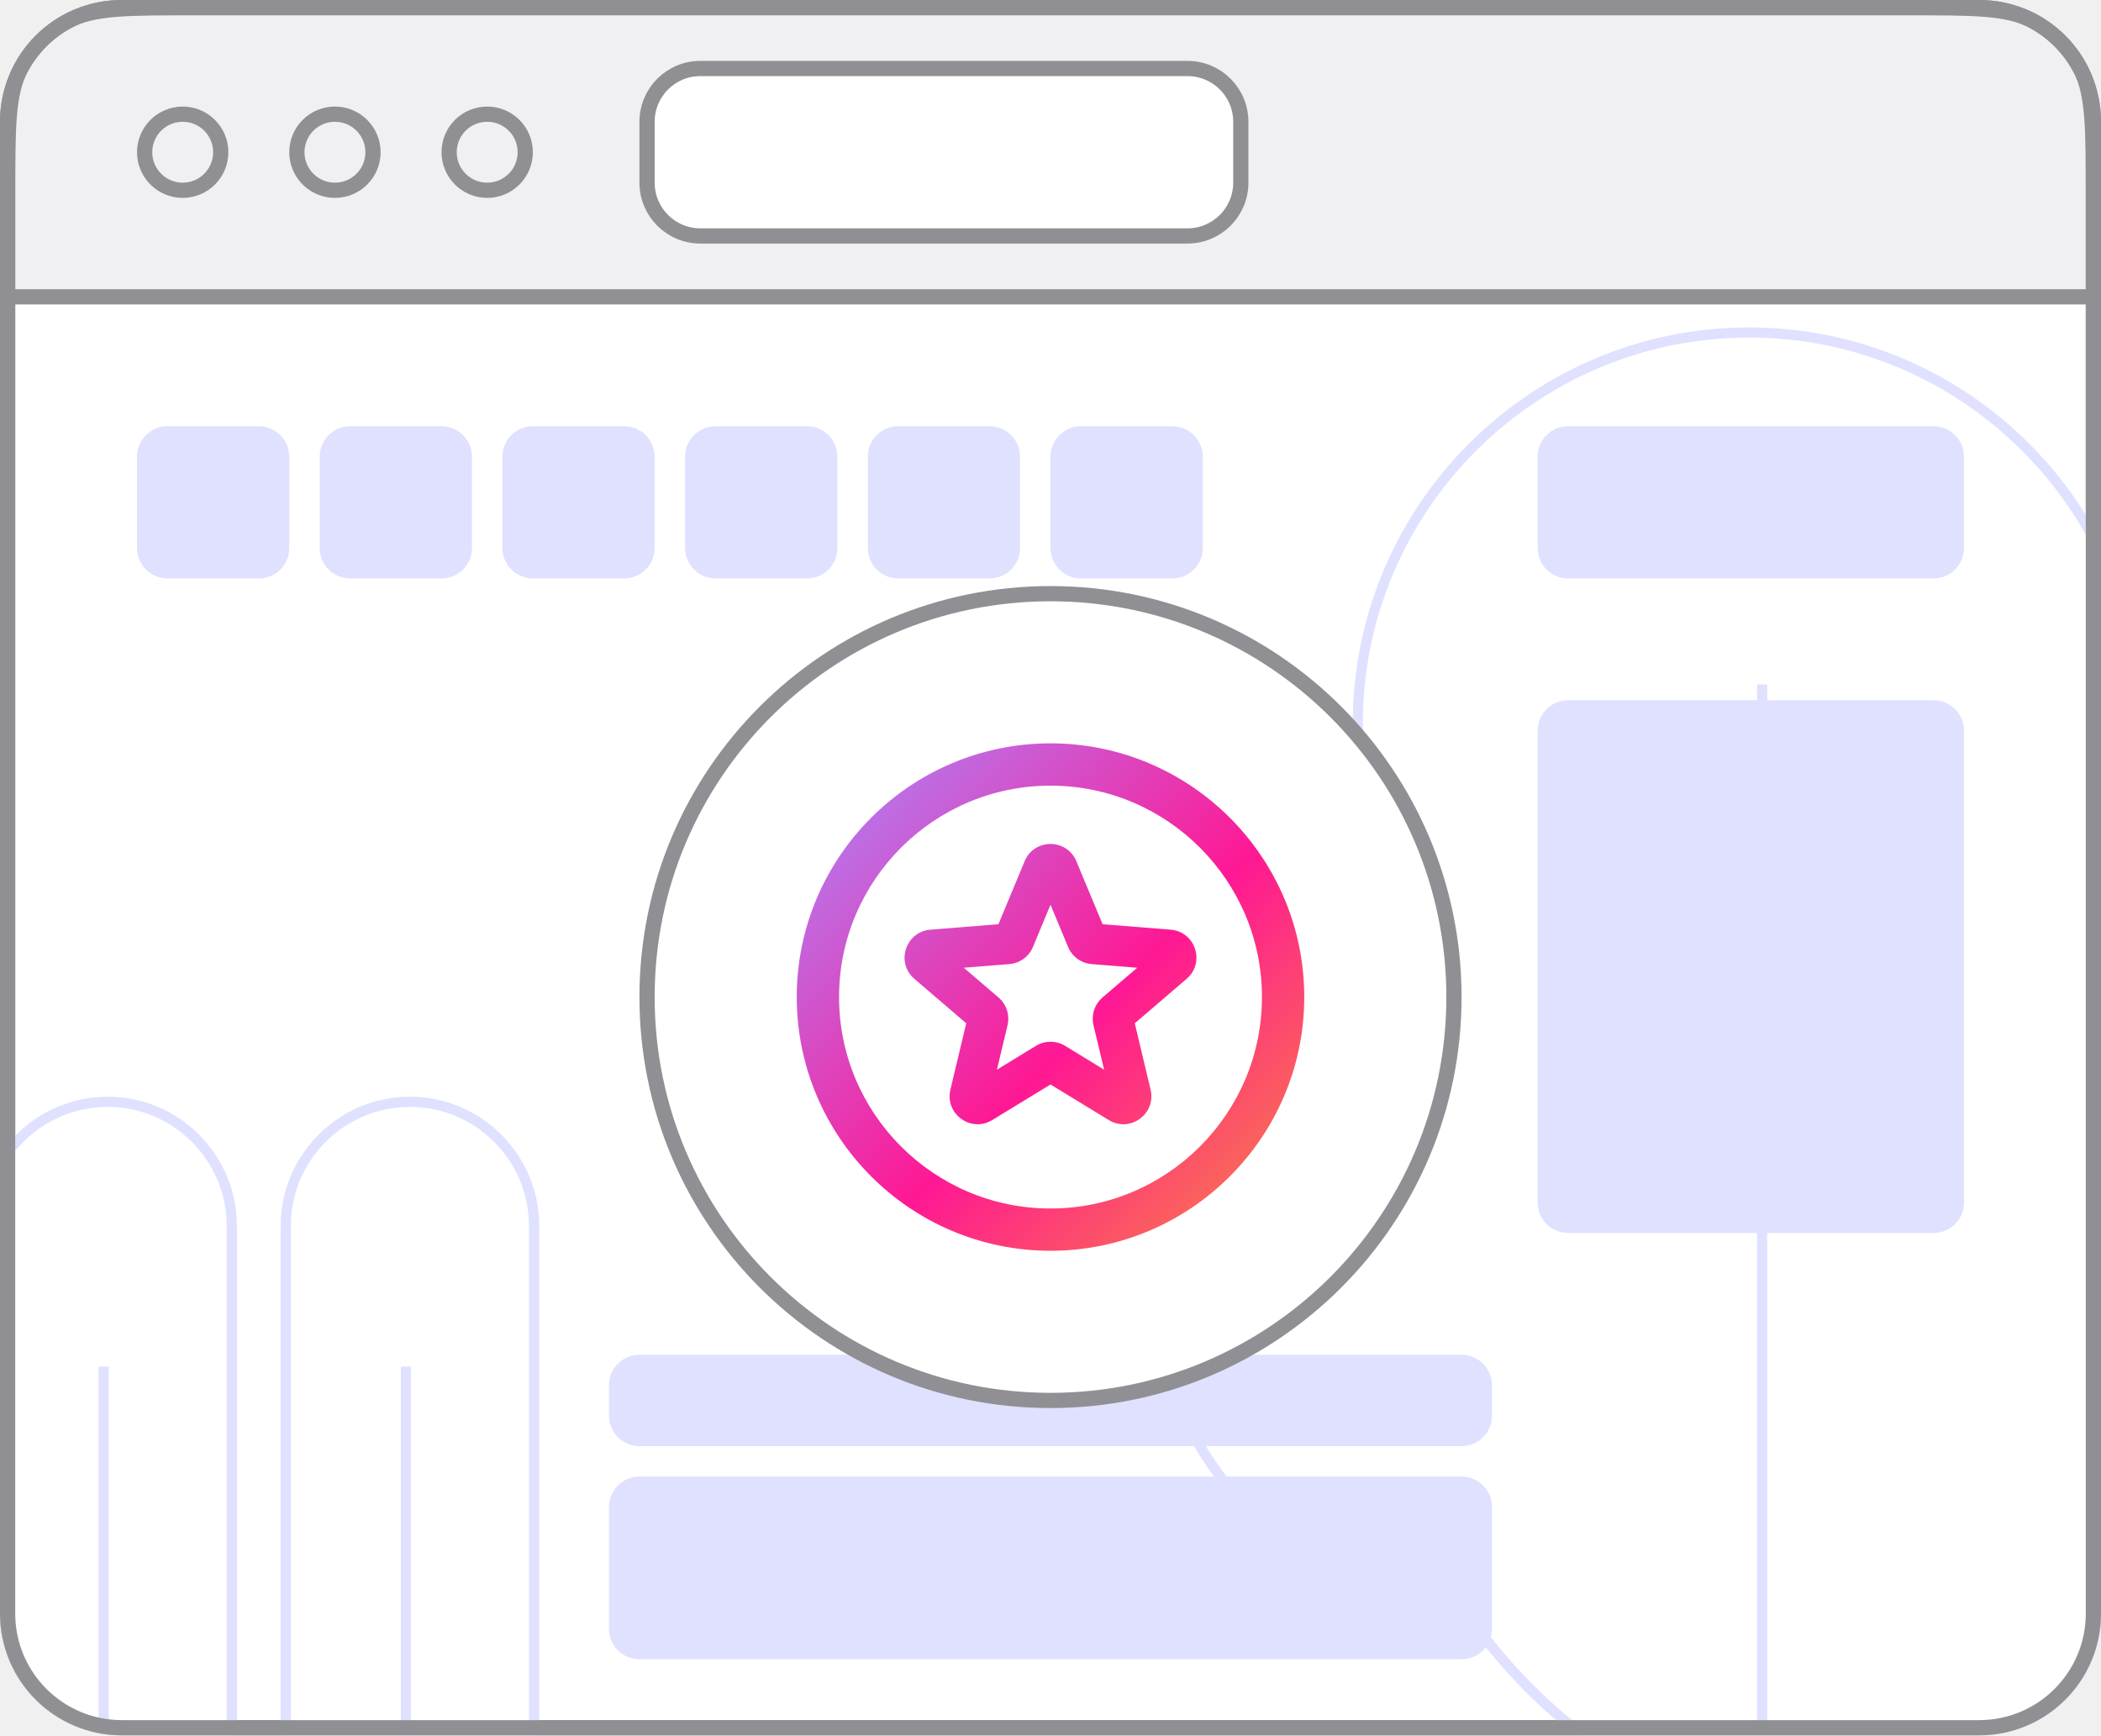
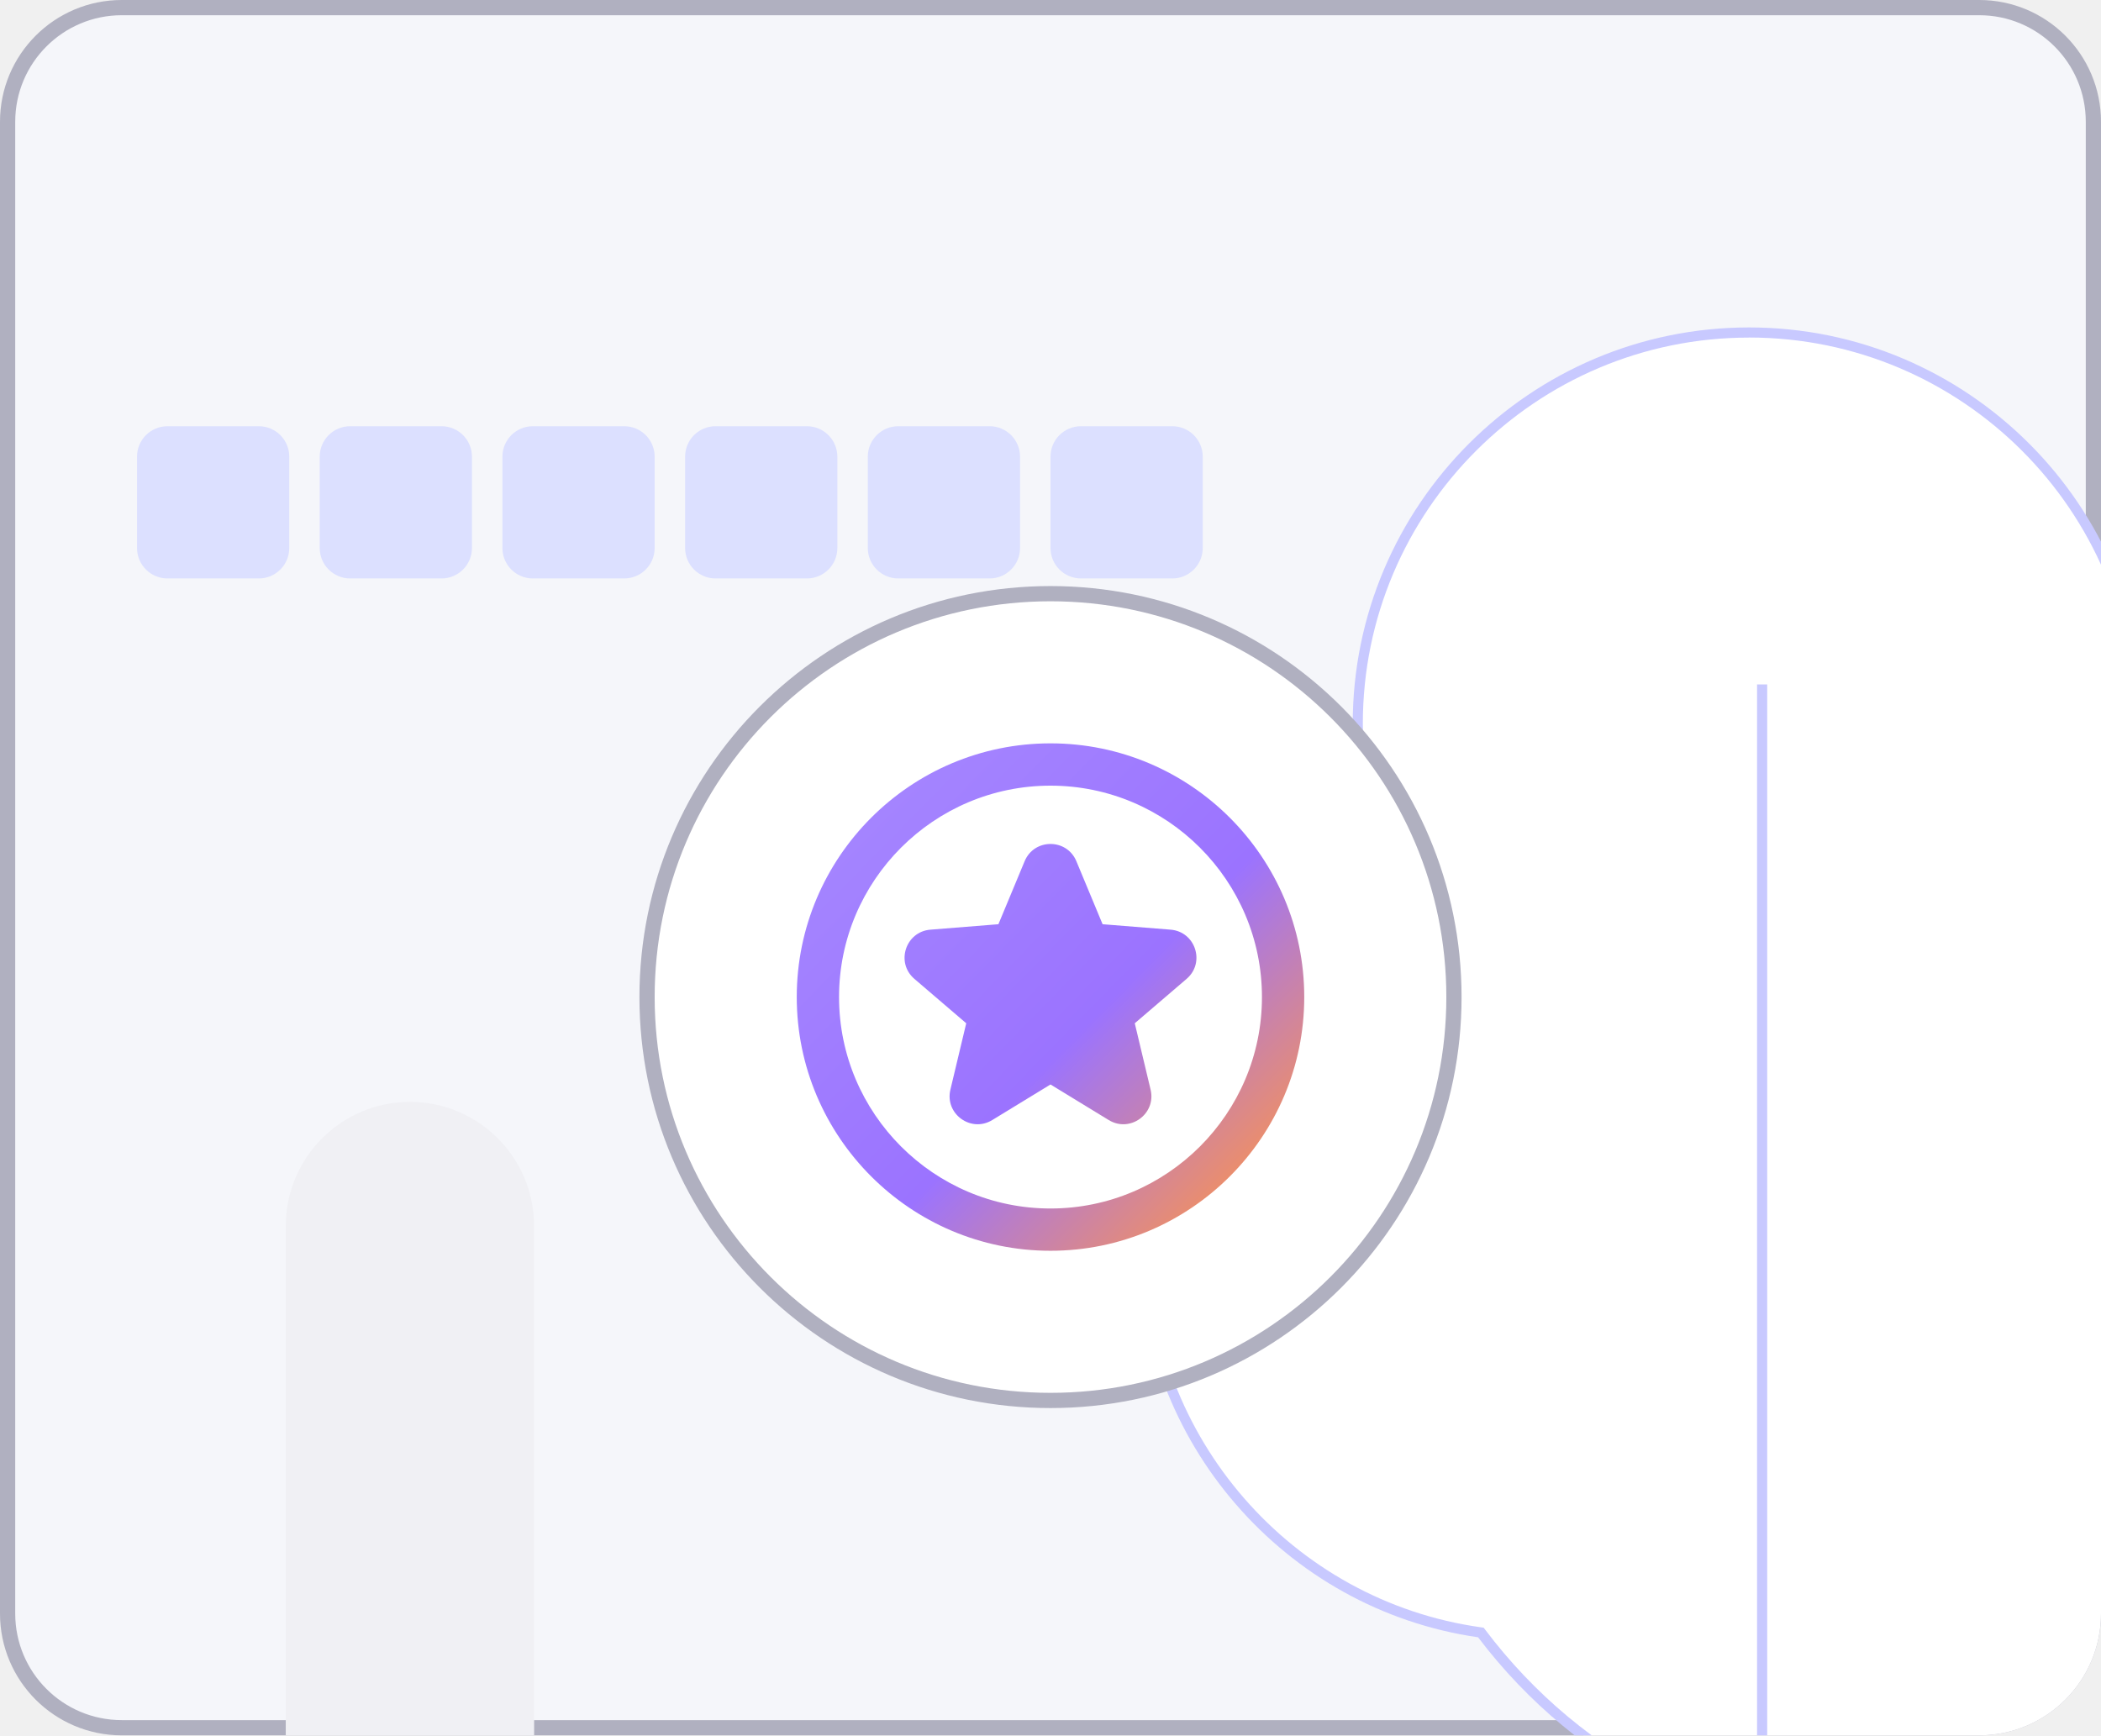
<svg xmlns="http://www.w3.org/2000/svg" fill="none" viewBox="0 0 138 114">
  <g clip-path="url(#a)">
-     <rect x=".5" y=".5" width="137" height="113" rx="7.5" fill="#fff" stroke="#909094" />
+     <rect x=".5" y=".5" width="137" height="113" rx="7.5" fill="#F5F6FA" stroke="#B0B0C0" />
    <path d="M139.198 55.854c.89-2.608 1.38-5.402 1.38-8.312 0-14.195-11.508-25.698-25.699-25.698-14.191 0-25.698 11.508-25.698 25.698 0 3.689.783 7.191 2.18 10.364-9.505 3.769-16.233 13.043-16.233 23.892 0 12.985 9.63 23.713 22.134 25.45 6.234 8.281 16.144 13.634 27.305 13.634 18.863 0 34.153-15.29 34.153-34.153 0-13.63-7.983-25.391-19.526-30.869l.004-.004Z" fill="#fff" />
-     <path d="M124.571 121.215c-10.889 0-20.901-4.975-27.487-13.657-12.713-1.833-22.285-12.882-22.285-25.761 0-10.627 6.319-20.038 16.127-24.074-1.375-3.231-2.074-6.653-2.074-10.181 0-14.355 11.676-26.032 26.032-26.032 14.355 0 26.032 11.677 26.032 26.032 0 2.768-.441 5.505-1.304 8.139 11.828 5.74 19.451 17.893 19.451 31.043 0 19.02-15.473 34.487-34.487 34.487l-.005.004Zm-9.692-99.038c-13.986 0-25.364 11.378-25.364 25.365 0 3.547.725 6.991 2.154 10.226l.138.316-.32.129c-9.732 3.858-16.024 13.118-16.024 23.58 0 12.589 9.394 23.389 21.849 25.115l.138.018.085.111c6.457 8.58 16.314 13.502 27.038 13.502 18.65 0 33.82-15.175 33.82-33.82 0-12.994-7.592-24.995-19.335-30.571l-.267-.129.098-.28c.903-2.648 1.361-5.407 1.361-8.201 0-13.986-11.378-25.365-25.364-25.365l-.005.004Z" fill="#DFE1FF" />
-     <path d="M116.076 44.961h-.667V176.715h.667V44.961Z" fill="#DFE1FF" />
-     <path d="M31.621 118.75h-9.394c-1.909 0-3.458-1.549-3.458-3.458V80.543c0-4.499 3.653-8.157 8.157-8.157 4.499 0 8.157 3.653 8.157 8.157v34.749c0 1.909-1.549 3.458-3.458 3.458h-.004Z" fill="#fff" />
-     <path d="M31.621 119.079h-9.394c-2.091 0-3.791-1.7-3.791-3.791V80.538c0-4.681 3.809-8.491 8.491-8.491s8.491 3.809 8.491 8.491v34.75c0 2.091-1.7 3.791-3.791 3.791h-.004Zm-4.695-46.364c-4.312 0-7.823 3.507-7.823 7.823v34.75c0 1.722 1.402 3.124 3.124 3.124h9.394c1.722 0 3.124-1.402 3.124-3.124V80.538c0-4.312-3.506-7.823-7.823-7.823h.004Z" fill="#DFE1FF" />
-     <path d="M26.993 89.776h-.667v49.078h.667V89.776Z" fill="#DFE1FF" />
-     <path d="M11.765 118.75H2.372c-1.909 0-3.458-1.549-3.458-3.458V80.543c0-4.499 3.653-8.157 8.157-8.157 4.499 0 8.157 3.653 8.157 8.157v34.749c0 1.909-1.548 3.458-3.458 3.458h-.004Z" fill="#fff" />
-     <path d="M11.766 119.079H2.372c-2.091 0-3.791-1.7-3.791-3.791V80.538c0-4.681 3.809-8.491 8.49-8.491 4.681 0 8.49 3.809 8.49 8.491v34.75c0 2.091-1.7 3.791-3.791 3.791h-.004ZM7.071 72.715c-4.312 0-7.823 3.507-7.823 7.823v34.75c0 1.722 1.402 3.124 3.124 3.124h9.394c1.722 0 3.124-1.402 3.124-3.124V80.538c0-4.312-3.507-7.823-7.823-7.823h.004Z" fill="#DFE1FF" />
-     <path d="M7.142 89.776h-.667v49.078h.667V89.776Z" fill="#DFE1FF" />
-     <rect x="9" y="28" width="10" height="10" rx="2" fill="#DFE1FF" />
-     <rect x="21" y="28" width="10" height="10" rx="2" fill="#DFE1FF" />
-     <rect x="33" y="28" width="10" height="10" rx="2" fill="#DFE1FF" />
-     <rect x="45" y="28" width="10" height="10" rx="2" fill="#DFE1FF" />
-     <rect x="57" y="28" width="10" height="10" rx="2" fill="#DFE1FF" />
-     <rect x="69" y="28" width="10" height="10" rx="2" fill="#DFE1FF" />
-     <rect x="101" y="46" width="28" height="35" rx="2" fill="#DFE1FF" />
-     <rect x="40" y="97" width="58" height="12" rx="2" fill="#DFE1FF" />
-     <rect x="40" y="89" width="58" height="6" rx="2" fill="#DFE1FF" />
-     <rect x="101" y="28" width="28" height="10" rx="2" fill="#DFE1FF" />
-     <circle cx="69" cy="65.5" r="26.5" fill="#fff" stroke="#909094" />
-     <path fill-rule="evenodd" clip-rule="evenodd" d="M69 82.167c-9.19 0-16.667-7.476-16.667-16.667 0-9.19 7.476-16.667 16.667-16.667 9.19 0 16.667 7.476 16.667 16.667 0 9.19-7.476 16.667-16.667 16.667Zm0-30.555c-7.658 0-13.889 6.231-13.889 13.889 0 7.658 6.231 13.889 13.889 13.889 7.658 0 13.889-6.231 13.889-13.889 0-7.658-6.231-13.889-13.889-13.889Zm-1.699 4.964c.629-1.511 2.769-1.511 3.398 0l1.722 4.139 4.469.358c1.632.131 2.293 2.167 1.05 3.232l-3.405 2.917 1.04 4.361c.38 1.592-1.352 2.851-2.749 1.997l-3.826-2.337-3.826 2.337c-1.397.853-3.129-.405-2.749-1.997l1.04-4.361-3.405-2.917c-1.243-1.065-.582-3.101 1.05-3.232l4.469-.358 1.722-4.139Zm1.699 2.859-1.152 2.771c-.265.637-.864 1.073-1.552 1.128l-2.991.24 2.279 1.952c.524.449.753 1.153.593 1.825l-.696 2.919 2.561-1.564c.589-.36 1.329-.36 1.918 0l2.561 1.564-.696-2.919c-.16-.671.069-1.376.593-1.825l2.279-1.952-2.991-.24c-.688-.055-1.287-.49-1.552-1.128l-1.153-2.771Z" fill="url(#b)" />
-     <path d="M12.96.5h112.08c2.324 0 4.036 0 5.388.114 1.345.114 2.288.337 3.081.757 1.329.704 2.416 1.79 3.119 3.119.421.794.644 1.736.758 3.082.114 1.351.114 3.064.114 5.388v6.54H.5v-6.54c0-2.324 0-4.036.114-5.388.114-1.345.337-2.288.757-3.082.704-1.329 1.79-2.415 3.119-3.119C5.284.951 6.227.728 7.572.614 8.924.5 10.636.5 12.96.5Z" fill="#F0F0F4" stroke="#909094" />
-     <rect x="42.5" y="4.5" width="39" height="11" rx="3.5" fill="#fff" stroke="#909094" />
-     <circle cx="12" cy="10" r="2.5" stroke="#909094" />
-     <circle cx="22" cy="10" r="2.5" stroke="#909094" />
-     <circle cx="32" cy="10" r="2.5" stroke="#909094" />
-     <rect x=".5" y=".5" width="137" height="113" rx="7.5" stroke="#909094" />
+     <path d="M124.571 121.215c-10.889 0-20.901-4.975-27.487-13.657-12.713-1.833-22.285-12.882-22.285-25.761 0-10.627 6.319-20.038 16.127-24.074-1.375-3.231-2.074-6.653-2.074-10.181 0-14.355 11.676-26.032 26.032-26.032 14.355 0 26.032 11.677 26.032 26.032 0 2.768-.441 5.505-1.304 8.139 11.828 5.74 19.451 17.893 19.451 31.043 0 19.02-15.473 34.487-34.487 34.487l-.005.004Zm-9.692-99.038c-13.986 0-25.364 11.378-25.364 25.365 0 3.547.725 6.991 2.154 10.226l.138.316-.32.129c-9.732 3.858-16.024 13.118-16.024 23.58 0 12.589 9.394 23.389 21.849 25.115l.138.018.085.111c6.457 8.58 16.314 13.502 27.038 13.502 18.65 0 33.82-15.175 33.82-33.82 0-12.994-7.592-24.995-19.335-30.571l-.267-.129.098-.28c.903-2.648 1.361-5.407 1.361-8.201 0-13.986-11.378-25.365-25.364-25.365l-.005.004Z" fill="#C8C9FF" />
+     <path d="M116.076 44.961h-.667V176.715h.667V44.961Z" fill="#C8C9FF" />
+     <path d="M31.621 118.75h-9.394c-1.909 0-3.458-1.549-3.458-3.458V80.543c0-4.499 3.653-8.157 8.157-8.157 4.499 0 8.157 3.653 8.157 8.157v34.749c0 1.909-1.549 3.458-3.458 3.458h-.004Z" fill="#F0F0F4" />
+     <rect x="9" y="28" width="10" height="10" rx="2" fill="#DCE0FF" />
+     <rect x="21" y="28" width="10" height="10" rx="2" fill="#DCE0FF" />
+     <rect x="33" y="28" width="10" height="10" rx="2" fill="#DCE0FF" />
+     <rect x="45" y="28" width="10" height="10" rx="2" fill="#DCE0FF" />
+     <rect x="57" y="28" width="10" height="10" rx="2" fill="#DCE0FF" />
+     <rect x="69" y="28" width="10" height="10" rx="2" fill="#DCE0FF" />
+     <circle cx="69" cy="65.5" r="26.5" fill="#fff" stroke="#B0B0C0" />
+     <path fill-rule="evenodd" clip-rule="evenodd" d="M69 82.167c-9.19 0-16.667-7.476-16.667-16.667 0-9.19 7.476-16.667 16.667-16.667 9.19 0 16.667 7.476 16.667 16.667 0 9.19-7.476 16.667-16.667 16.667Zm0-30.555c-7.658 0-13.889 6.231-13.889 13.889 0 7.658 6.231 13.889 13.889 13.889 7.658 0 13.889-6.231 13.889-13.889 0-7.658-6.231-13.889-13.889-13.889Zm-1.699 4.964c.629-1.511 2.769-1.511 3.398 0l1.722 4.139 4.469.358c1.632.131 2.293 2.167 1.05 3.232l-3.405 2.917 1.04 4.361c.38 1.592-1.352 2.851-2.749 1.997l-3.826-2.337-3.826 2.337c-1.397.853-3.129-.405-2.749-1.997l1.04-4.361-3.405-2.917c-1.243-1.065-.582-3.101 1.05-3.232l4.469-.358 1.722-4.139Z" fill="url(#b)" />
  </g>
  <defs>
    <linearGradient id="b" x1="83.935" y1="79.863" x2="52.303" y2="48.865" gradientUnits="userSpaceOnUse">
-       <stop offset=".026" stop-color="#FA7250" />
-       <stop offset=".401" stop-color="#FF1893" />
+       <stop offset=".026" stop-color="#FA9350" />
+       <stop offset=".401" stop-color="#9B73FF" />
      <stop offset=".995" stop-color="#A78AFF" />
    </linearGradient>
    <clipPath id="a">
      <rect width="138" height="114" rx="8" fill="#fff" />
    </clipPath>
  </defs>
</svg>
